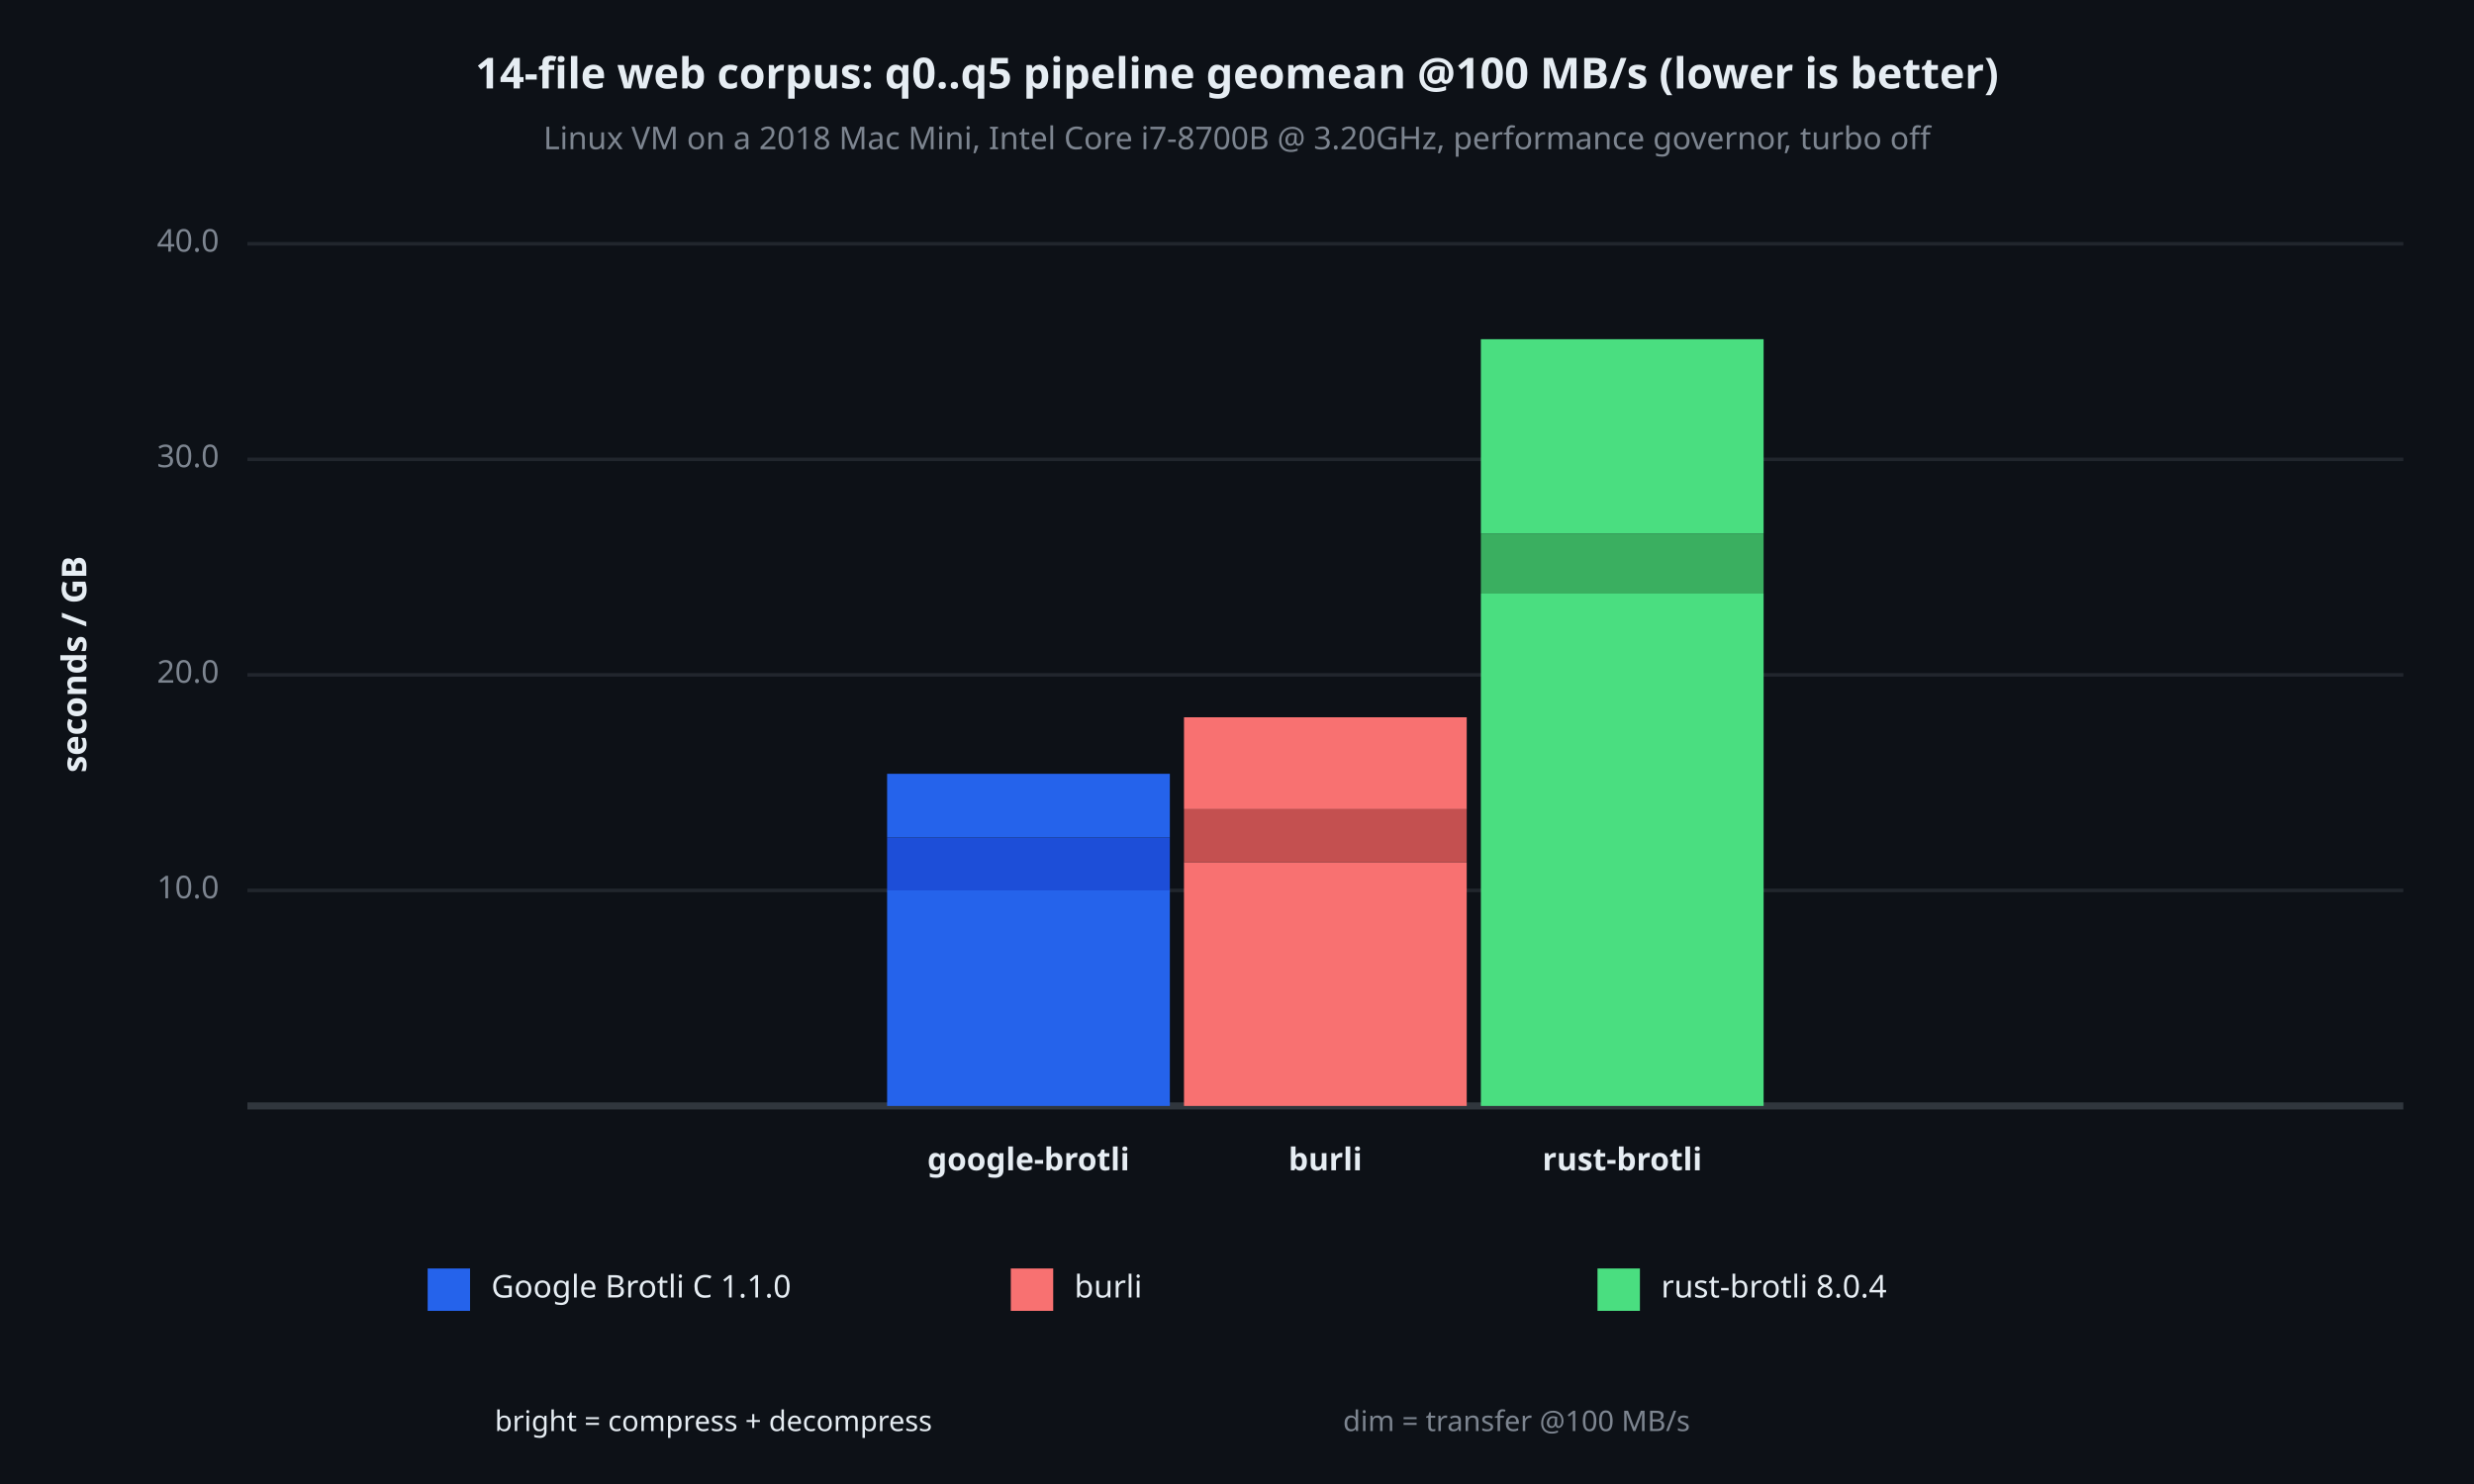
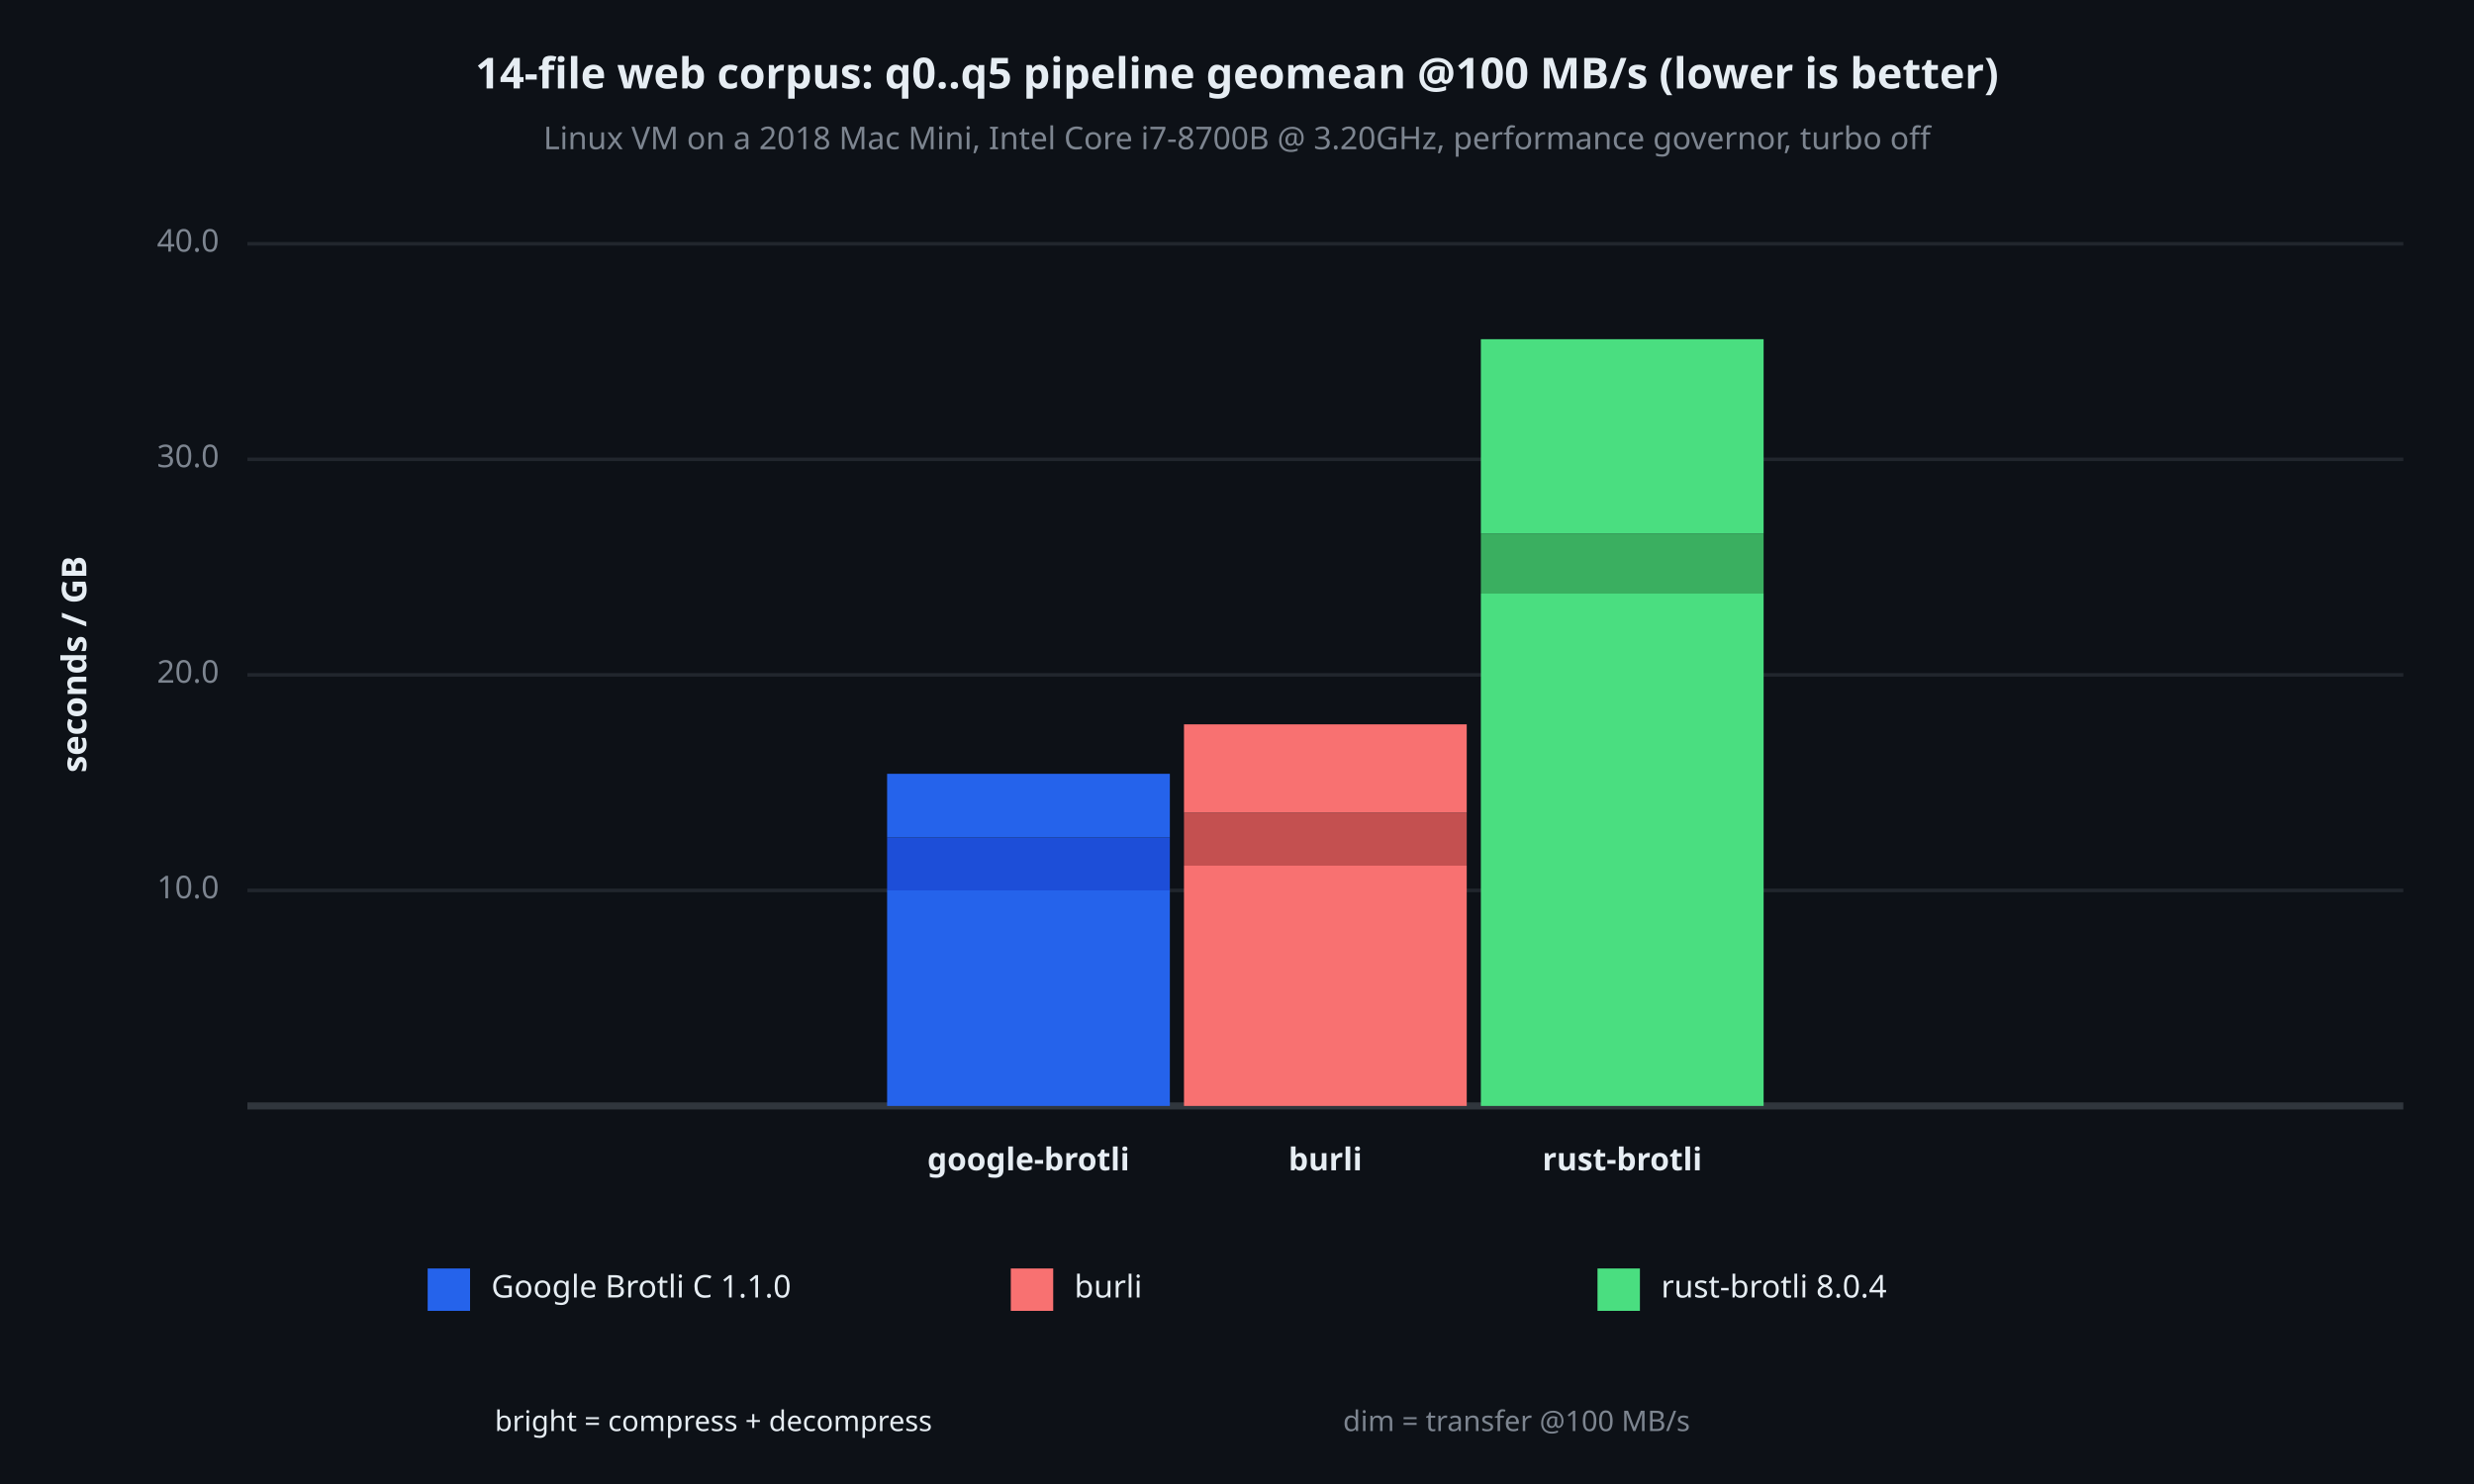
<svg xmlns="http://www.w3.org/2000/svg" viewBox="0 0 700 420" font-family="system-ui, -apple-system, sans-serif">
  <rect x="0" y="0" width="700" height="420" opacity="1" fill="#0D1117" stroke="none" />
  <text x="350" y="22" dy="0.5ex" text-anchor="middle" font-family="sans-serif" font-size="12.097" opacity="1" fill="#E6EDF3" font-weight="bold">
14-file web corpus: q0..q5 pipeline geomean @100 MB/s (lower is better)
</text>
  <text x="350" y="40" dy="0.5ex" text-anchor="middle" font-family="sans-serif" font-size="8.871" opacity="1" fill="#7D8590">
Linux VM on a 2018 Mac Mini, Intel Core i7-8700B @ 3.20GHz, performance governor, turbo off
</text>
  <text x="22" y="188" dy="0.5ex" text-anchor="middle" font-family="sans-serif" font-size="9.677" opacity="1" fill="#E6EDF3" font-weight="bold" transform="rotate(270, 22, 188)">
seconds / GB
</text>
  <polyline fill="none" opacity="1" stroke="#21262D" stroke-width="1" points="70,252 680,252 " />
  <text x="62" y="252" dy="0.5ex" text-anchor="end" font-family="sans-serif" font-size="8.871" opacity="1" fill="#7D8590">
10.0
</text>
  <polyline fill="none" opacity="1" stroke="#21262D" stroke-width="1" points="70,191 680,191 " />
  <text x="62" y="191" dy="0.5ex" text-anchor="end" font-family="sans-serif" font-size="8.871" opacity="1" fill="#7D8590">
20.0
</text>
  <polyline fill="none" opacity="1" stroke="#21262D" stroke-width="1" points="70,130 680,130 " />
  <text x="62" y="130" dy="0.5ex" text-anchor="end" font-family="sans-serif" font-size="8.871" opacity="1" fill="#7D8590">
30.0
</text>
  <polyline fill="none" opacity="1" stroke="#21262D" stroke-width="1" points="70,69 680,69 " />
  <text x="62" y="69" dy="0.5ex" text-anchor="end" font-family="sans-serif" font-size="8.871" opacity="1" fill="#7D8590">
40.0
</text>
  <polyline fill="none" opacity="1" stroke="#30363D" stroke-width="2" points="70,313 680,313 " />
  <rect x="251" y="252" width="80" height="61" opacity="1" fill="#2563EB" stroke="none" />
  <rect x="251" y="237" width="80" height="15" opacity="1" fill="#1D4ED8" stroke="none" />
  <rect x="251" y="219" width="80" height="18" opacity="1" fill="#2563EB" stroke="none" />
  <text x="291" y="329" dy="0.5ex" text-anchor="middle" font-family="sans-serif" font-size="8.871" opacity="1" fill="#E6EDF3" font-weight="bold">
google-brotli
</text>
-   <rect x="335" y="244" width="80" height="69" opacity="1" fill="#F87171" stroke="none" />
-   <rect x="335" y="229" width="80" height="15" opacity="1" fill="#C45050" stroke="none" />
-   <rect x="335" y="203" width="80" height="26" opacity="1" fill="#F87171" stroke="none" />
+   <rect x="335" y="245" width="80" height="68" opacity="1" fill="#F87171" stroke="none" />
+   <rect x="335" y="230" width="80" height="15" opacity="1" fill="#C45050" stroke="none" />
+   <rect x="335" y="205" width="80" height="25" opacity="1" fill="#F87171" stroke="none" />
  <text x="375" y="329" dy="0.5ex" text-anchor="middle" font-family="sans-serif" font-size="8.871" opacity="1" fill="#E6EDF3" font-weight="bold">
burli
</text>
  <rect x="419" y="168" width="80" height="145" opacity="1" fill="#4ADE80" stroke="none" />
  <rect x="419" y="151" width="80" height="17" opacity="1" fill="#3AAF60" stroke="none" />
  <rect x="419" y="96" width="80" height="55" opacity="1" fill="#4ADE80" stroke="none" />
  <text x="459" y="329" dy="0.5ex" text-anchor="middle" font-family="sans-serif" font-size="8.871" opacity="1" fill="#E6EDF3" font-weight="bold">
rust-brotli
</text>
  <rect x="121" y="359" width="12" height="12" opacity="1" fill="#2563EB" stroke="none" />
  <text x="139" y="365" dy="0.5ex" text-anchor="start" font-family="sans-serif" font-size="8.871" opacity="1" fill="#E6EDF3">
Google Brotli C 1.1.0
</text>
  <rect x="286" y="359" width="12" height="12" opacity="1" fill="#F87171" stroke="none" />
  <text x="304" y="365" dy="0.5ex" text-anchor="start" font-family="sans-serif" font-size="8.871" opacity="1" fill="#E6EDF3">
burli
</text>
  <rect x="452" y="359" width="12" height="12" opacity="1" fill="#4ADE80" stroke="none" />
  <text x="470" y="365" dy="0.5ex" text-anchor="start" font-family="sans-serif" font-size="8.871" opacity="1" fill="#E6EDF3">
rust-brotli 8.0.4
</text>
  <text x="140" y="403" dy="0.5ex" text-anchor="start" font-family="sans-serif" font-size="8.065" opacity="1" fill="#E6EDF3">
bright = compress + decompress
</text>
  <text x="380" y="403" dy="0.5ex" text-anchor="start" font-family="sans-serif" font-size="8.065" opacity="1" fill="#7D8590">
dim = transfer @100 MB/s
</text>
</svg>
